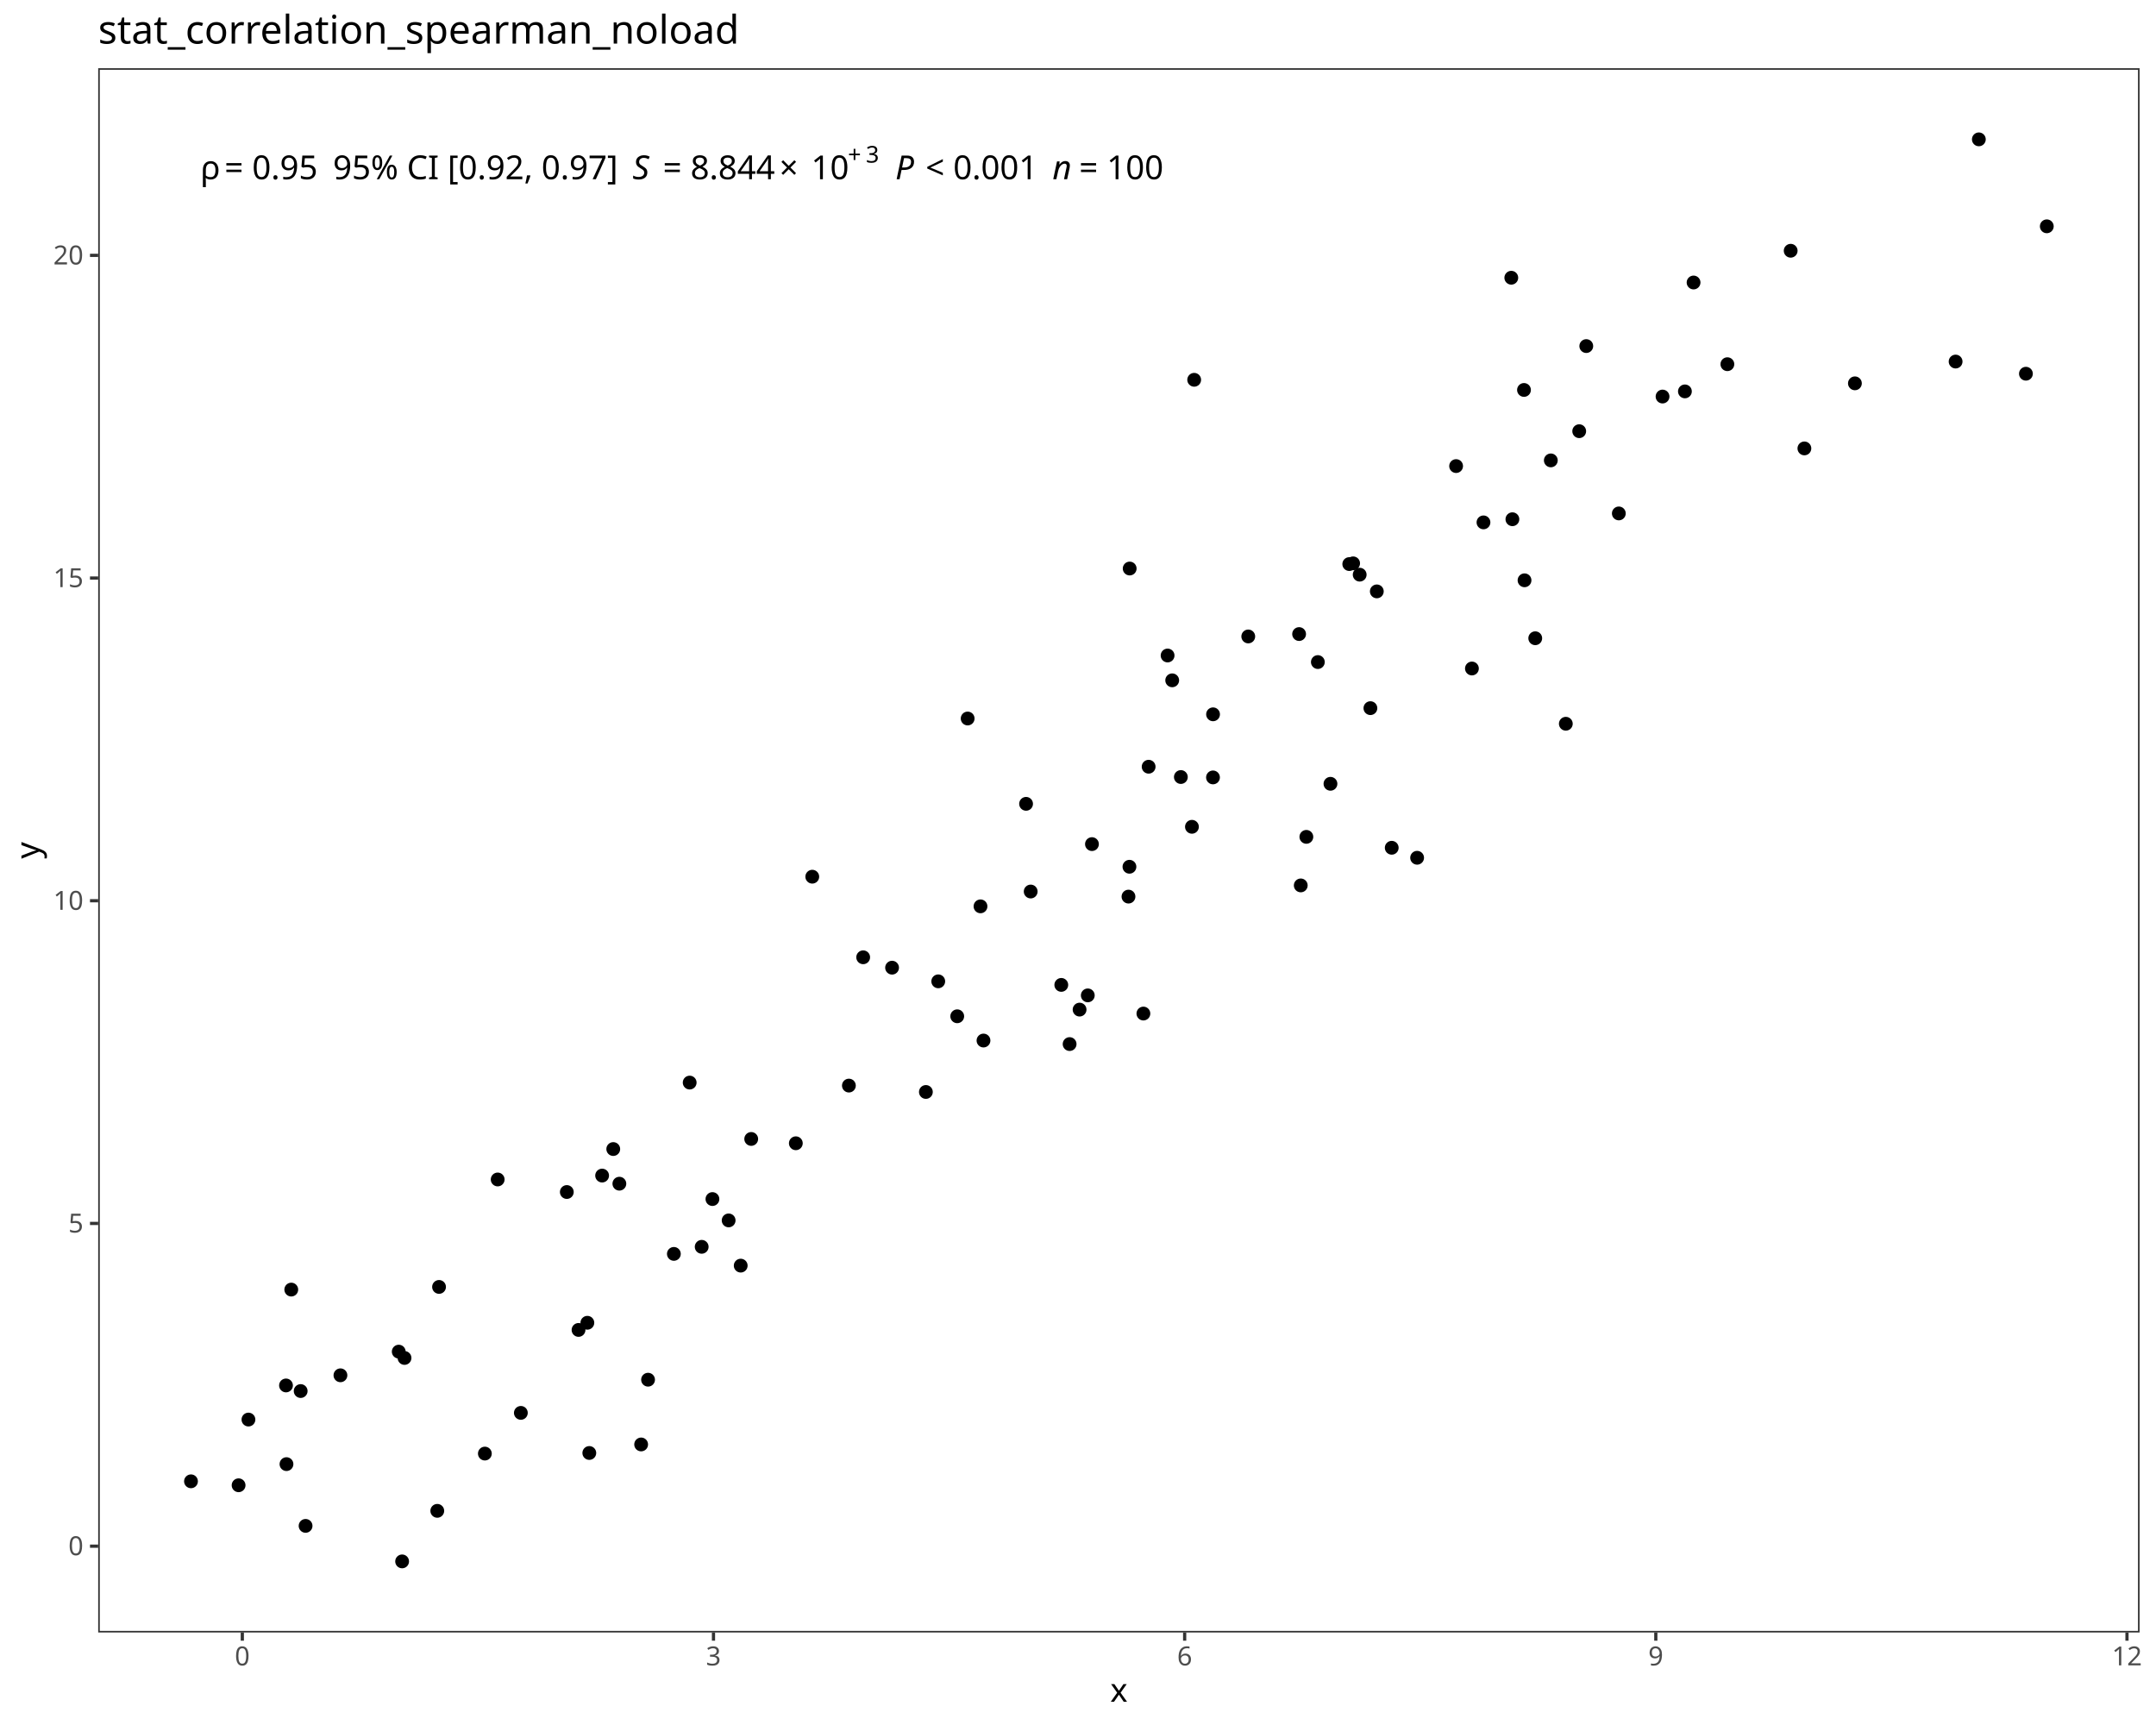
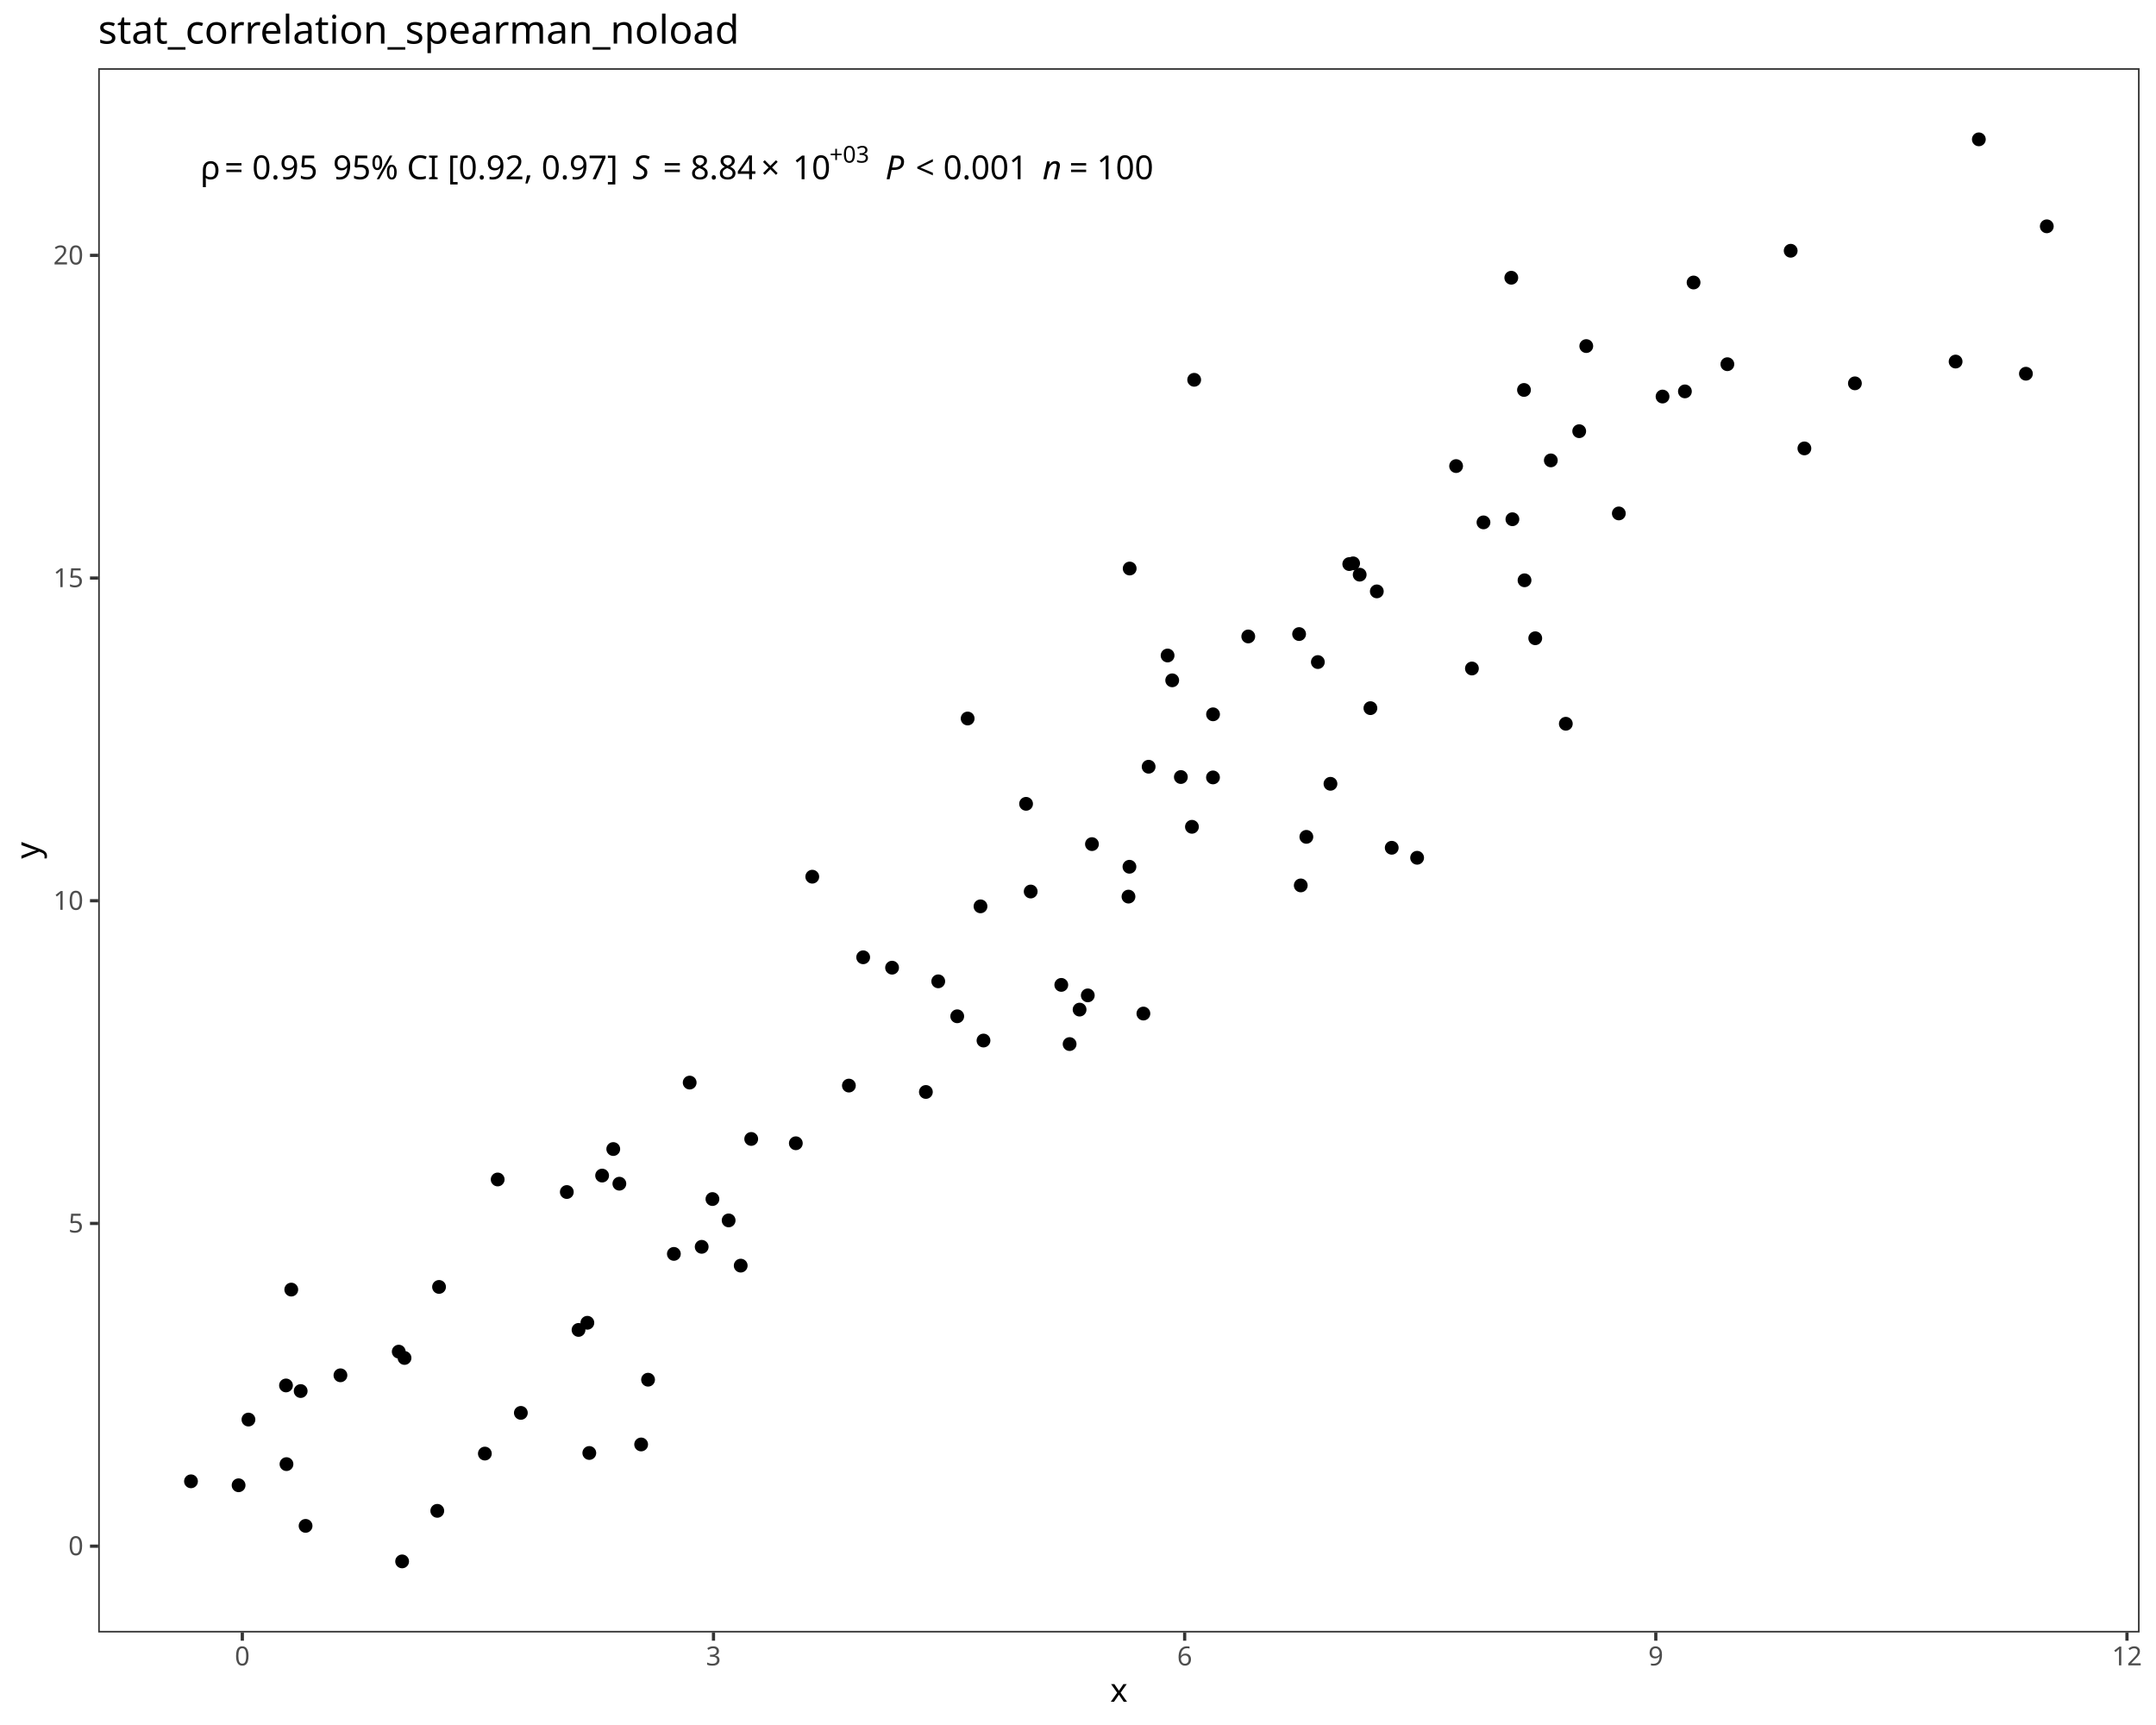
<svg xmlns="http://www.w3.org/2000/svg" class="svglite" data-engine-version="2.0" width="720.00pt" height="576.00pt" viewBox="0 0 720.00 576.00">
  <defs>
    <style type="text/css">
    .svglite line, .svglite polyline, .svglite polygon, .svglite path, .svglite rect, .svglite circle {
      fill: none;
      stroke: #000000;
      stroke-linecap: round;
      stroke-linejoin: round;
      stroke-miterlimit: 10.00;
    }
  </style>
  </defs>
  <rect width="100%" height="100%" style="stroke: none; fill: #FFFFFF;" />
  <defs>
    <clipPath id="cpMC4wMHw3MjAuMDB8MC4wMHw1NzYuMDA=">
      <rect x="0.00" y="0.00" width="720.00" height="576.00" />
    </clipPath>
  </defs>
  <g clip-path="url(#cpMC4wMHw3MjAuMDB8MC4wMHw1NzYuMDA=)">
    <rect x="0.00" y="0.00" width="720.00" height="576.00" style="stroke-width: 1.07; stroke: #FFFFFF; fill: #FFFFFF;" />
  </g>
  <defs>
    <clipPath id="cpMzIuNzl8NzE0LjUyfDIyLjc4fDU0NS4xMQ==">
      <rect x="32.79" y="22.78" width="681.73" height="522.33" />
    </clipPath>
  </defs>
  <g clip-path="url(#cpMzIuNzl8NzE0LjUyfDIyLjc4fDU0NS4xMQ==)">
    <rect x="32.79" y="22.78" width="681.73" height="522.33" style="stroke-width: 1.07; stroke: none; fill: #FFFFFF;" />
    <circle cx="63.78" cy="494.63" r="1.95" style="stroke-width: 0.71; fill: #000000;" />
    <circle cx="79.68" cy="495.95" r="1.95" style="stroke-width: 0.71; fill: #000000;" />
    <circle cx="134.29" cy="521.37" r="1.95" style="stroke-width: 0.71; fill: #000000;" />
    <circle cx="146.03" cy="504.49" r="1.95" style="stroke-width: 0.71; fill: #000000;" />
    <circle cx="100.41" cy="464.49" r="1.95" style="stroke-width: 0.71; fill: #000000;" />
    <circle cx="196.80" cy="485.17" r="1.95" style="stroke-width: 0.71; fill: #000000;" />
    <circle cx="102.05" cy="509.51" r="1.95" style="stroke-width: 0.71; fill: #000000;" />
    <circle cx="133.16" cy="451.33" r="1.95" style="stroke-width: 0.71; fill: #000000;" />
    <circle cx="193.20" cy="444.08" r="1.95" style="stroke-width: 0.71; fill: #000000;" />
    <circle cx="95.67" cy="488.89" r="1.95" style="stroke-width: 0.71; fill: #000000;" />
    <circle cx="135.09" cy="453.44" r="1.95" style="stroke-width: 0.71; fill: #000000;" />
    <circle cx="161.92" cy="485.37" r="1.95" style="stroke-width: 0.71; fill: #000000;" />
    <circle cx="82.97" cy="474.01" r="1.95" style="stroke-width: 0.71; fill: #000000;" />
    <circle cx="214.11" cy="482.32" r="1.95" style="stroke-width: 0.71; fill: #000000;" />
    <circle cx="95.51" cy="462.62" r="1.95" style="stroke-width: 0.71; fill: #000000;" />
    <circle cx="247.36" cy="422.61" r="1.95" style="stroke-width: 0.71; fill: #000000;" />
    <circle cx="173.94" cy="471.78" r="1.95" style="stroke-width: 0.71; fill: #000000;" />
    <circle cx="113.69" cy="459.23" r="1.95" style="stroke-width: 0.71; fill: #000000;" />
    <circle cx="97.27" cy="430.61" r="1.95" style="stroke-width: 0.71; fill: #000000;" />
    <circle cx="146.62" cy="429.72" r="1.95" style="stroke-width: 0.71; fill: #000000;" />
    <circle cx="216.42" cy="460.70" r="1.95" style="stroke-width: 0.71; fill: #000000;" />
    <circle cx="196.15" cy="441.69" r="1.95" style="stroke-width: 0.71; fill: #000000;" />
    <circle cx="201.08" cy="392.54" r="1.95" style="stroke-width: 0.71; fill: #000000;" />
    <circle cx="237.92" cy="400.38" r="1.95" style="stroke-width: 0.71; fill: #000000;" />
    <circle cx="206.84" cy="395.25" r="1.95" style="stroke-width: 0.71; fill: #000000;" />
    <circle cx="204.80" cy="383.68" r="1.95" style="stroke-width: 0.71; fill: #000000;" />
    <circle cx="225.04" cy="418.69" r="1.95" style="stroke-width: 0.71; fill: #000000;" />
    <circle cx="243.33" cy="407.51" r="1.95" style="stroke-width: 0.71; fill: #000000;" />
    <circle cx="189.29" cy="398.03" r="1.95" style="stroke-width: 0.71; fill: #000000;" />
    <circle cx="166.20" cy="393.84" r="1.95" style="stroke-width: 0.71; fill: #000000;" />
    <circle cx="250.87" cy="380.31" r="1.95" style="stroke-width: 0.71; fill: #000000;" />
    <circle cx="283.49" cy="362.49" r="1.95" style="stroke-width: 0.71; fill: #000000;" />
    <circle cx="313.33" cy="327.68" r="1.95" style="stroke-width: 0.71; fill: #000000;" />
    <circle cx="234.33" cy="416.33" r="1.95" style="stroke-width: 0.71; fill: #000000;" />
    <circle cx="309.20" cy="364.62" r="1.95" style="stroke-width: 0.71; fill: #000000;" />
    <circle cx="230.32" cy="361.49" r="1.95" style="stroke-width: 0.71; fill: #000000;" />
    <circle cx="265.77" cy="381.75" r="1.95" style="stroke-width: 0.71; fill: #000000;" />
    <circle cx="319.67" cy="339.35" r="1.95" style="stroke-width: 0.71; fill: #000000;" />
    <circle cx="297.91" cy="323.12" r="1.95" style="stroke-width: 0.71; fill: #000000;" />
    <circle cx="357.20" cy="348.63" r="1.95" style="stroke-width: 0.71; fill: #000000;" />
    <circle cx="288.26" cy="319.65" r="1.95" style="stroke-width: 0.71; fill: #000000;" />
    <circle cx="363.27" cy="332.37" r="1.95" style="stroke-width: 0.71; fill: #000000;" />
    <circle cx="328.44" cy="347.45" r="1.95" style="stroke-width: 0.71; fill: #000000;" />
    <circle cx="271.26" cy="292.74" r="1.95" style="stroke-width: 0.71; fill: #000000;" />
    <circle cx="354.42" cy="328.87" r="1.95" style="stroke-width: 0.71; fill: #000000;" />
    <circle cx="327.44" cy="302.64" r="1.95" style="stroke-width: 0.71; fill: #000000;" />
    <circle cx="381.84" cy="338.44" r="1.95" style="stroke-width: 0.71; fill: #000000;" />
    <circle cx="376.86" cy="299.39" r="1.95" style="stroke-width: 0.71; fill: #000000;" />
    <circle cx="342.66" cy="268.41" r="1.95" style="stroke-width: 0.71; fill: #000000;" />
    <circle cx="344.20" cy="297.69" r="1.95" style="stroke-width: 0.71; fill: #000000;" />
    <circle cx="360.53" cy="337.12" r="1.95" style="stroke-width: 0.71; fill: #000000;" />
    <circle cx="364.66" cy="281.86" r="1.95" style="stroke-width: 0.71; fill: #000000;" />
    <circle cx="436.26" cy="279.44" r="1.95" style="stroke-width: 0.71; fill: #000000;" />
    <circle cx="473.25" cy="286.42" r="1.95" style="stroke-width: 0.71; fill: #000000;" />
    <circle cx="377.18" cy="289.42" r="1.95" style="stroke-width: 0.71; fill: #000000;" />
    <circle cx="464.77" cy="283.08" r="1.95" style="stroke-width: 0.71; fill: #000000;" />
    <circle cx="434.39" cy="295.65" r="1.95" style="stroke-width: 0.71; fill: #000000;" />
    <circle cx="323.15" cy="239.92" r="1.95" style="stroke-width: 0.71; fill: #000000;" />
    <circle cx="444.31" cy="261.72" r="1.95" style="stroke-width: 0.71; fill: #000000;" />
    <circle cx="398.05" cy="276.08" r="1.95" style="stroke-width: 0.71; fill: #000000;" />
    <circle cx="394.35" cy="259.46" r="1.95" style="stroke-width: 0.71; fill: #000000;" />
    <circle cx="405.10" cy="238.52" r="1.95" style="stroke-width: 0.71; fill: #000000;" />
    <circle cx="383.59" cy="256.02" r="1.95" style="stroke-width: 0.71; fill: #000000;" />
    <circle cx="459.79" cy="197.47" r="1.95" style="stroke-width: 0.71; fill: #000000;" />
    <circle cx="416.86" cy="212.52" r="1.95" style="stroke-width: 0.71; fill: #000000;" />
    <circle cx="405.08" cy="259.59" r="1.95" style="stroke-width: 0.71; fill: #000000;" />
    <circle cx="391.46" cy="227.17" r="1.95" style="stroke-width: 0.71; fill: #000000;" />
    <circle cx="440.10" cy="221.07" r="1.95" style="stroke-width: 0.71; fill: #000000;" />
    <circle cx="454.07" cy="191.89" r="1.95" style="stroke-width: 0.71; fill: #000000;" />
    <circle cx="457.65" cy="236.46" r="1.95" style="stroke-width: 0.71; fill: #000000;" />
    <circle cx="491.55" cy="223.22" r="1.95" style="stroke-width: 0.71; fill: #000000;" />
    <circle cx="389.92" cy="218.88" r="1.95" style="stroke-width: 0.71; fill: #000000;" />
    <circle cx="433.84" cy="211.72" r="1.95" style="stroke-width: 0.71; fill: #000000;" />
    <circle cx="509.12" cy="193.77" r="1.95" style="stroke-width: 0.71; fill: #000000;" />
    <circle cx="522.91" cy="241.67" r="1.95" style="stroke-width: 0.71; fill: #000000;" />
    <circle cx="450.59" cy="188.35" r="1.95" style="stroke-width: 0.71; fill: #000000;" />
    <circle cx="495.41" cy="174.43" r="1.95" style="stroke-width: 0.71; fill: #000000;" />
    <circle cx="512.70" cy="213.12" r="1.95" style="stroke-width: 0.71; fill: #000000;" />
    <circle cx="505.07" cy="173.38" r="1.95" style="stroke-width: 0.71; fill: #000000;" />
    <circle cx="451.88" cy="188.11" r="1.95" style="stroke-width: 0.71; fill: #000000;" />
    <circle cx="377.26" cy="189.84" r="1.95" style="stroke-width: 0.71; fill: #000000;" />
    <circle cx="540.61" cy="171.44" r="1.95" style="stroke-width: 0.71; fill: #000000;" />
    <circle cx="517.90" cy="153.73" r="1.95" style="stroke-width: 0.71; fill: #000000;" />
    <circle cx="619.45" cy="128.00" r="1.95" style="stroke-width: 0.71; fill: #000000;" />
    <circle cx="398.80" cy="126.82" r="1.95" style="stroke-width: 0.71; fill: #000000;" />
    <circle cx="562.68" cy="130.69" r="1.95" style="stroke-width: 0.71; fill: #000000;" />
    <circle cx="602.58" cy="149.73" r="1.95" style="stroke-width: 0.71; fill: #000000;" />
    <circle cx="486.27" cy="155.63" r="1.95" style="stroke-width: 0.71; fill: #000000;" />
    <circle cx="529.74" cy="115.56" r="1.95" style="stroke-width: 0.71; fill: #000000;" />
    <circle cx="555.21" cy="132.41" r="1.95" style="stroke-width: 0.71; fill: #000000;" />
    <circle cx="527.38" cy="143.98" r="1.95" style="stroke-width: 0.71; fill: #000000;" />
    <circle cx="508.94" cy="130.21" r="1.95" style="stroke-width: 0.71; fill: #000000;" />
    <circle cx="576.86" cy="121.61" r="1.95" style="stroke-width: 0.71; fill: #000000;" />
    <circle cx="565.57" cy="94.33" r="1.95" style="stroke-width: 0.71; fill: #000000;" />
    <circle cx="676.56" cy="124.79" r="1.95" style="stroke-width: 0.71; fill: #000000;" />
    <circle cx="653.08" cy="120.73" r="1.95" style="stroke-width: 0.71; fill: #000000;" />
    <circle cx="504.70" cy="92.74" r="1.95" style="stroke-width: 0.71; fill: #000000;" />
    <circle cx="683.53" cy="75.57" r="1.95" style="stroke-width: 0.71; fill: #000000;" />
    <circle cx="598.00" cy="83.73" r="1.95" style="stroke-width: 0.71; fill: #000000;" />
    <circle cx="660.84" cy="46.53" r="1.95" style="stroke-width: 0.71; fill: #000000;" />
    <text x="66.88" y="59.84" style="font-size: 11.04px; font-family: sans;" textLength="5.33px" lengthAdjust="spacingAndGlyphs">ρ</text>
    <text x="72.21" y="59.84" style="font-size: 11.04px; font-family: sans;" textLength="2.76px" lengthAdjust="spacingAndGlyphs"> </text>
    <text x="74.97" y="59.84" style="font-size: 11.04px; font-family: sans;" textLength="6.45px" lengthAdjust="spacingAndGlyphs">=</text>
    <text x="81.43" y="59.84" style="font-size: 11.04px; font-family: sans;" textLength="2.76px" lengthAdjust="spacingAndGlyphs"> </text>
    <text x="84.19" y="59.84" style="font-size: 11.04px; font-family: sans;" textLength="21.49px" lengthAdjust="spacingAndGlyphs">0.95</text>
    <text x="105.68" y="59.84" style="font-size: 11.04px; font-family: sans;" textLength="2.76px" lengthAdjust="spacingAndGlyphs"> </text>
    <text x="108.44" y="59.84" style="font-size: 11.04px; font-family: sans;" textLength="2.76px" lengthAdjust="spacingAndGlyphs"> </text>
    <text x="111.20" y="59.84" style="font-size: 11.04px; font-family: sans;" textLength="94.52px" lengthAdjust="spacingAndGlyphs">95% CI [0.92, 0.97]</text>
    <text x="205.71" y="59.84" style="font-size: 11.04px; font-family: sans;" textLength="2.76px" lengthAdjust="spacingAndGlyphs"> </text>
    <text x="208.48" y="59.84" style="font-size: 11.04px; font-family: sans;" textLength="2.76px" lengthAdjust="spacingAndGlyphs"> </text>
    <text x="211.24" y="59.84" style="font-size: 11.04px; font-style: italic; font-family: sans;" textLength="7.37px" lengthAdjust="spacingAndGlyphs">S</text>
    <text x="218.60" y="59.84" style="font-size: 11.04px; font-family: sans;" textLength="2.76px" lengthAdjust="spacingAndGlyphs"> </text>
    <text x="221.37" y="59.84" style="font-size: 11.04px; font-family: sans;" textLength="6.45px" lengthAdjust="spacingAndGlyphs">=</text>
    <text x="227.82" y="59.84" style="font-size: 11.04px; font-family: sans;" textLength="2.76px" lengthAdjust="spacingAndGlyphs"> </text>
-     <text x="230.58" y="59.84" style="font-size: 11.04px; font-family: sans;" textLength="27.63px" lengthAdjust="spacingAndGlyphs">8.844</text>
-     <text x="260.25" y="59.84" style="font-size: 11.04px; font-family: sans;" textLength="8.58px" lengthAdjust="spacingAndGlyphs">×</text>
-     <text x="270.88" y="59.84" style="font-size: 11.04px; font-family: sans;" textLength="12.28px" lengthAdjust="spacingAndGlyphs">10</text>
-     <text x="283.16" y="54.30" style="font-size: 7.73px; font-family: sans;" textLength="6.00px" lengthAdjust="spacingAndGlyphs">+</text>
-     <text x="289.16" y="54.30" style="font-size: 7.73px; font-family: sans;" textLength="4.30px" lengthAdjust="spacingAndGlyphs">3</text>
-     <text x="293.45" y="59.84" style="font-size: 11.04px; font-family: sans;" textLength="2.76px" lengthAdjust="spacingAndGlyphs"> </text>
-     <text x="296.22" y="59.84" style="font-size: 11.04px; font-family: sans;" textLength="2.76px" lengthAdjust="spacingAndGlyphs"> </text>
-     <text x="298.98" y="59.84" style="font-size: 11.04px; font-style: italic; font-family: sans;" textLength="7.37px" lengthAdjust="spacingAndGlyphs">P</text>
-     <text x="306.34" y="59.84" style="font-size: 11.04px; font-family: sans;" textLength="2.76px" lengthAdjust="spacingAndGlyphs"> </text>
-     <text x="309.11" y="59.84" style="font-size: 11.04px; font-family: sans;" textLength="6.45px" lengthAdjust="spacingAndGlyphs">&lt;</text>
-     <text x="315.56" y="59.84" style="font-size: 11.04px; font-family: sans;" textLength="2.76px" lengthAdjust="spacingAndGlyphs"> </text>
-     <text x="318.32" y="59.84" style="font-size: 11.04px; font-family: sans;" textLength="27.63px" lengthAdjust="spacingAndGlyphs">0.001</text>
-     <text x="345.95" y="59.84" style="font-size: 11.04px; font-family: sans;" textLength="2.76px" lengthAdjust="spacingAndGlyphs"> </text>
-     <text x="348.71" y="59.84" style="font-size: 11.04px; font-family: sans;" textLength="2.76px" lengthAdjust="spacingAndGlyphs"> </text>
-     <text x="351.47" y="59.84" style="font-size: 11.04px; font-style: italic; font-family: sans;" textLength="6.14px" lengthAdjust="spacingAndGlyphs">n</text>
-     <text x="357.61" y="59.84" style="font-size: 11.04px; font-family: sans;" textLength="2.76px" lengthAdjust="spacingAndGlyphs"> </text>
-     <text x="360.37" y="59.84" style="font-size: 11.04px; font-family: sans;" textLength="6.45px" lengthAdjust="spacingAndGlyphs">=</text>
-     <text x="366.83" y="59.84" style="font-size: 11.04px; font-family: sans;" textLength="2.76px" lengthAdjust="spacingAndGlyphs"> </text>
-     <text x="369.59" y="59.84" style="font-size: 11.04px; font-family: sans;" textLength="18.42px" lengthAdjust="spacingAndGlyphs">100</text>
+     <text x="230.58" y="59.84" style="font-size: 11.04px; font-family: sans;" textLength="21.49px" lengthAdjust="spacingAndGlyphs">8.84</text>
+     <text x="254.11" y="59.84" style="font-size: 11.04px; font-family: sans;" textLength="8.58px" lengthAdjust="spacingAndGlyphs">×</text>
+     <text x="264.74" y="59.84" style="font-size: 11.04px; font-family: sans;" textLength="12.28px" lengthAdjust="spacingAndGlyphs">10</text>
+     <text x="277.02" y="54.30" style="font-size: 7.73px; font-family: sans;" textLength="13.11px" lengthAdjust="spacingAndGlyphs">+03</text>
+     <text x="290.13" y="59.84" style="font-size: 11.04px; font-family: sans;" textLength="2.76px" lengthAdjust="spacingAndGlyphs"> </text>
+     <text x="292.89" y="59.84" style="font-size: 11.04px; font-family: sans;" textLength="2.76px" lengthAdjust="spacingAndGlyphs"> </text>
+     <text x="295.65" y="59.84" style="font-size: 11.04px; font-style: italic; font-family: sans;" textLength="7.37px" lengthAdjust="spacingAndGlyphs">P</text>
+     <text x="303.02" y="59.84" style="font-size: 11.04px; font-family: sans;" textLength="2.76px" lengthAdjust="spacingAndGlyphs"> </text>
+     <text x="305.78" y="59.84" style="font-size: 11.04px; font-family: sans;" textLength="6.45px" lengthAdjust="spacingAndGlyphs">&lt;</text>
+     <text x="312.23" y="59.84" style="font-size: 11.04px; font-family: sans;" textLength="2.76px" lengthAdjust="spacingAndGlyphs"> </text>
+     <text x="314.99" y="59.84" style="font-size: 11.04px; font-family: sans;" textLength="27.63px" lengthAdjust="spacingAndGlyphs">0.001</text>
+     <text x="342.62" y="59.84" style="font-size: 11.04px; font-family: sans;" textLength="2.76px" lengthAdjust="spacingAndGlyphs"> </text>
+     <text x="345.38" y="59.84" style="font-size: 11.04px; font-family: sans;" textLength="2.76px" lengthAdjust="spacingAndGlyphs"> </text>
+     <text x="348.15" y="59.84" style="font-size: 11.04px; font-style: italic; font-family: sans;" textLength="6.14px" lengthAdjust="spacingAndGlyphs">n</text>
+     <text x="354.29" y="59.84" style="font-size: 11.04px; font-family: sans;" textLength="2.76px" lengthAdjust="spacingAndGlyphs"> </text>
+     <text x="357.05" y="59.84" style="font-size: 11.04px; font-family: sans;" textLength="6.45px" lengthAdjust="spacingAndGlyphs">=</text>
+     <text x="363.50" y="59.84" style="font-size: 11.04px; font-family: sans;" textLength="2.76px" lengthAdjust="spacingAndGlyphs"> </text>
+     <text x="366.26" y="59.84" style="font-size: 11.04px; font-family: sans;" textLength="18.42px" lengthAdjust="spacingAndGlyphs">100</text>
    <rect x="32.79" y="22.78" width="681.73" height="522.33" style="stroke-width: 1.07; stroke: #333333;" />
  </g>
  <g clip-path="url(#cpMC4wMHw3MjAuMDB8MC4wMHw1NzYuMDA=)">
    <text x="27.86" y="519.30" text-anchor="end" style="font-size: 8.80px; fill: #4D4D4D; font-family: sans;" textLength="4.89px" lengthAdjust="spacingAndGlyphs">0</text>
    <text x="27.86" y="411.55" text-anchor="end" style="font-size: 8.80px; fill: #4D4D4D; font-family: sans;" textLength="4.89px" lengthAdjust="spacingAndGlyphs">5</text>
    <text x="27.86" y="303.80" text-anchor="end" style="font-size: 8.80px; fill: #4D4D4D; font-family: sans;" textLength="9.79px" lengthAdjust="spacingAndGlyphs">10</text>
    <text x="27.86" y="196.05" text-anchor="end" style="font-size: 8.80px; fill: #4D4D4D; font-family: sans;" textLength="9.79px" lengthAdjust="spacingAndGlyphs">15</text>
    <text x="27.86" y="88.30" text-anchor="end" style="font-size: 8.80px; fill: #4D4D4D; font-family: sans;" textLength="9.79px" lengthAdjust="spacingAndGlyphs">20</text>
    <polyline points="30.05,516.28 32.79,516.28 " style="stroke-width: 1.07; stroke: #333333; stroke-linecap: butt;" />
    <polyline points="30.05,408.52 32.79,408.52 " style="stroke-width: 1.07; stroke: #333333; stroke-linecap: butt;" />
    <polyline points="30.05,300.77 32.79,300.77 " style="stroke-width: 1.07; stroke: #333333; stroke-linecap: butt;" />
    <polyline points="30.05,193.02 32.79,193.02 " style="stroke-width: 1.07; stroke: #333333; stroke-linecap: butt;" />
    <polyline points="30.05,85.27 32.79,85.27 " style="stroke-width: 1.07; stroke: #333333; stroke-linecap: butt;" />
    <polyline points="80.92,547.85 80.92,545.11 " style="stroke-width: 1.07; stroke: #333333; stroke-linecap: butt;" />
    <polyline points="238.27,547.85 238.27,545.11 " style="stroke-width: 1.07; stroke: #333333; stroke-linecap: butt;" />
    <polyline points="395.62,547.85 395.62,545.11 " style="stroke-width: 1.07; stroke: #333333; stroke-linecap: butt;" />
    <polyline points="552.96,547.85 552.96,545.11 " style="stroke-width: 1.07; stroke: #333333; stroke-linecap: butt;" />
    <polyline points="710.31,547.85 710.31,545.11 " style="stroke-width: 1.07; stroke: #333333; stroke-linecap: butt;" />
    <text x="80.92" y="556.10" text-anchor="middle" style="font-size: 8.80px; fill: #4D4D4D; font-family: sans;" textLength="4.89px" lengthAdjust="spacingAndGlyphs">0</text>
    <text x="238.27" y="556.10" text-anchor="middle" style="font-size: 8.80px; fill: #4D4D4D; font-family: sans;" textLength="4.89px" lengthAdjust="spacingAndGlyphs">3</text>
    <text x="395.62" y="556.10" text-anchor="middle" style="font-size: 8.80px; fill: #4D4D4D; font-family: sans;" textLength="4.89px" lengthAdjust="spacingAndGlyphs">6</text>
    <text x="552.96" y="556.10" text-anchor="middle" style="font-size: 8.80px; fill: #4D4D4D; font-family: sans;" textLength="4.89px" lengthAdjust="spacingAndGlyphs">9</text>
    <text x="710.31" y="556.10" text-anchor="middle" style="font-size: 8.80px; fill: #4D4D4D; font-family: sans;" textLength="9.79px" lengthAdjust="spacingAndGlyphs">12</text>
    <text x="373.66" y="568.24" text-anchor="middle" style="font-size: 11.00px; font-family: sans;" textLength="5.50px" lengthAdjust="spacingAndGlyphs">x</text>
    <text transform="translate(13.05,283.95) rotate(-90)" text-anchor="middle" style="font-size: 11.00px; font-family: sans;" textLength="5.50px" lengthAdjust="spacingAndGlyphs">y</text>
    <text x="32.79" y="14.56" style="font-size: 13.20px; font-family: sans;" textLength="203.29px" lengthAdjust="spacingAndGlyphs">stat_correlation_spearman_noload</text>
  </g>
</svg>
